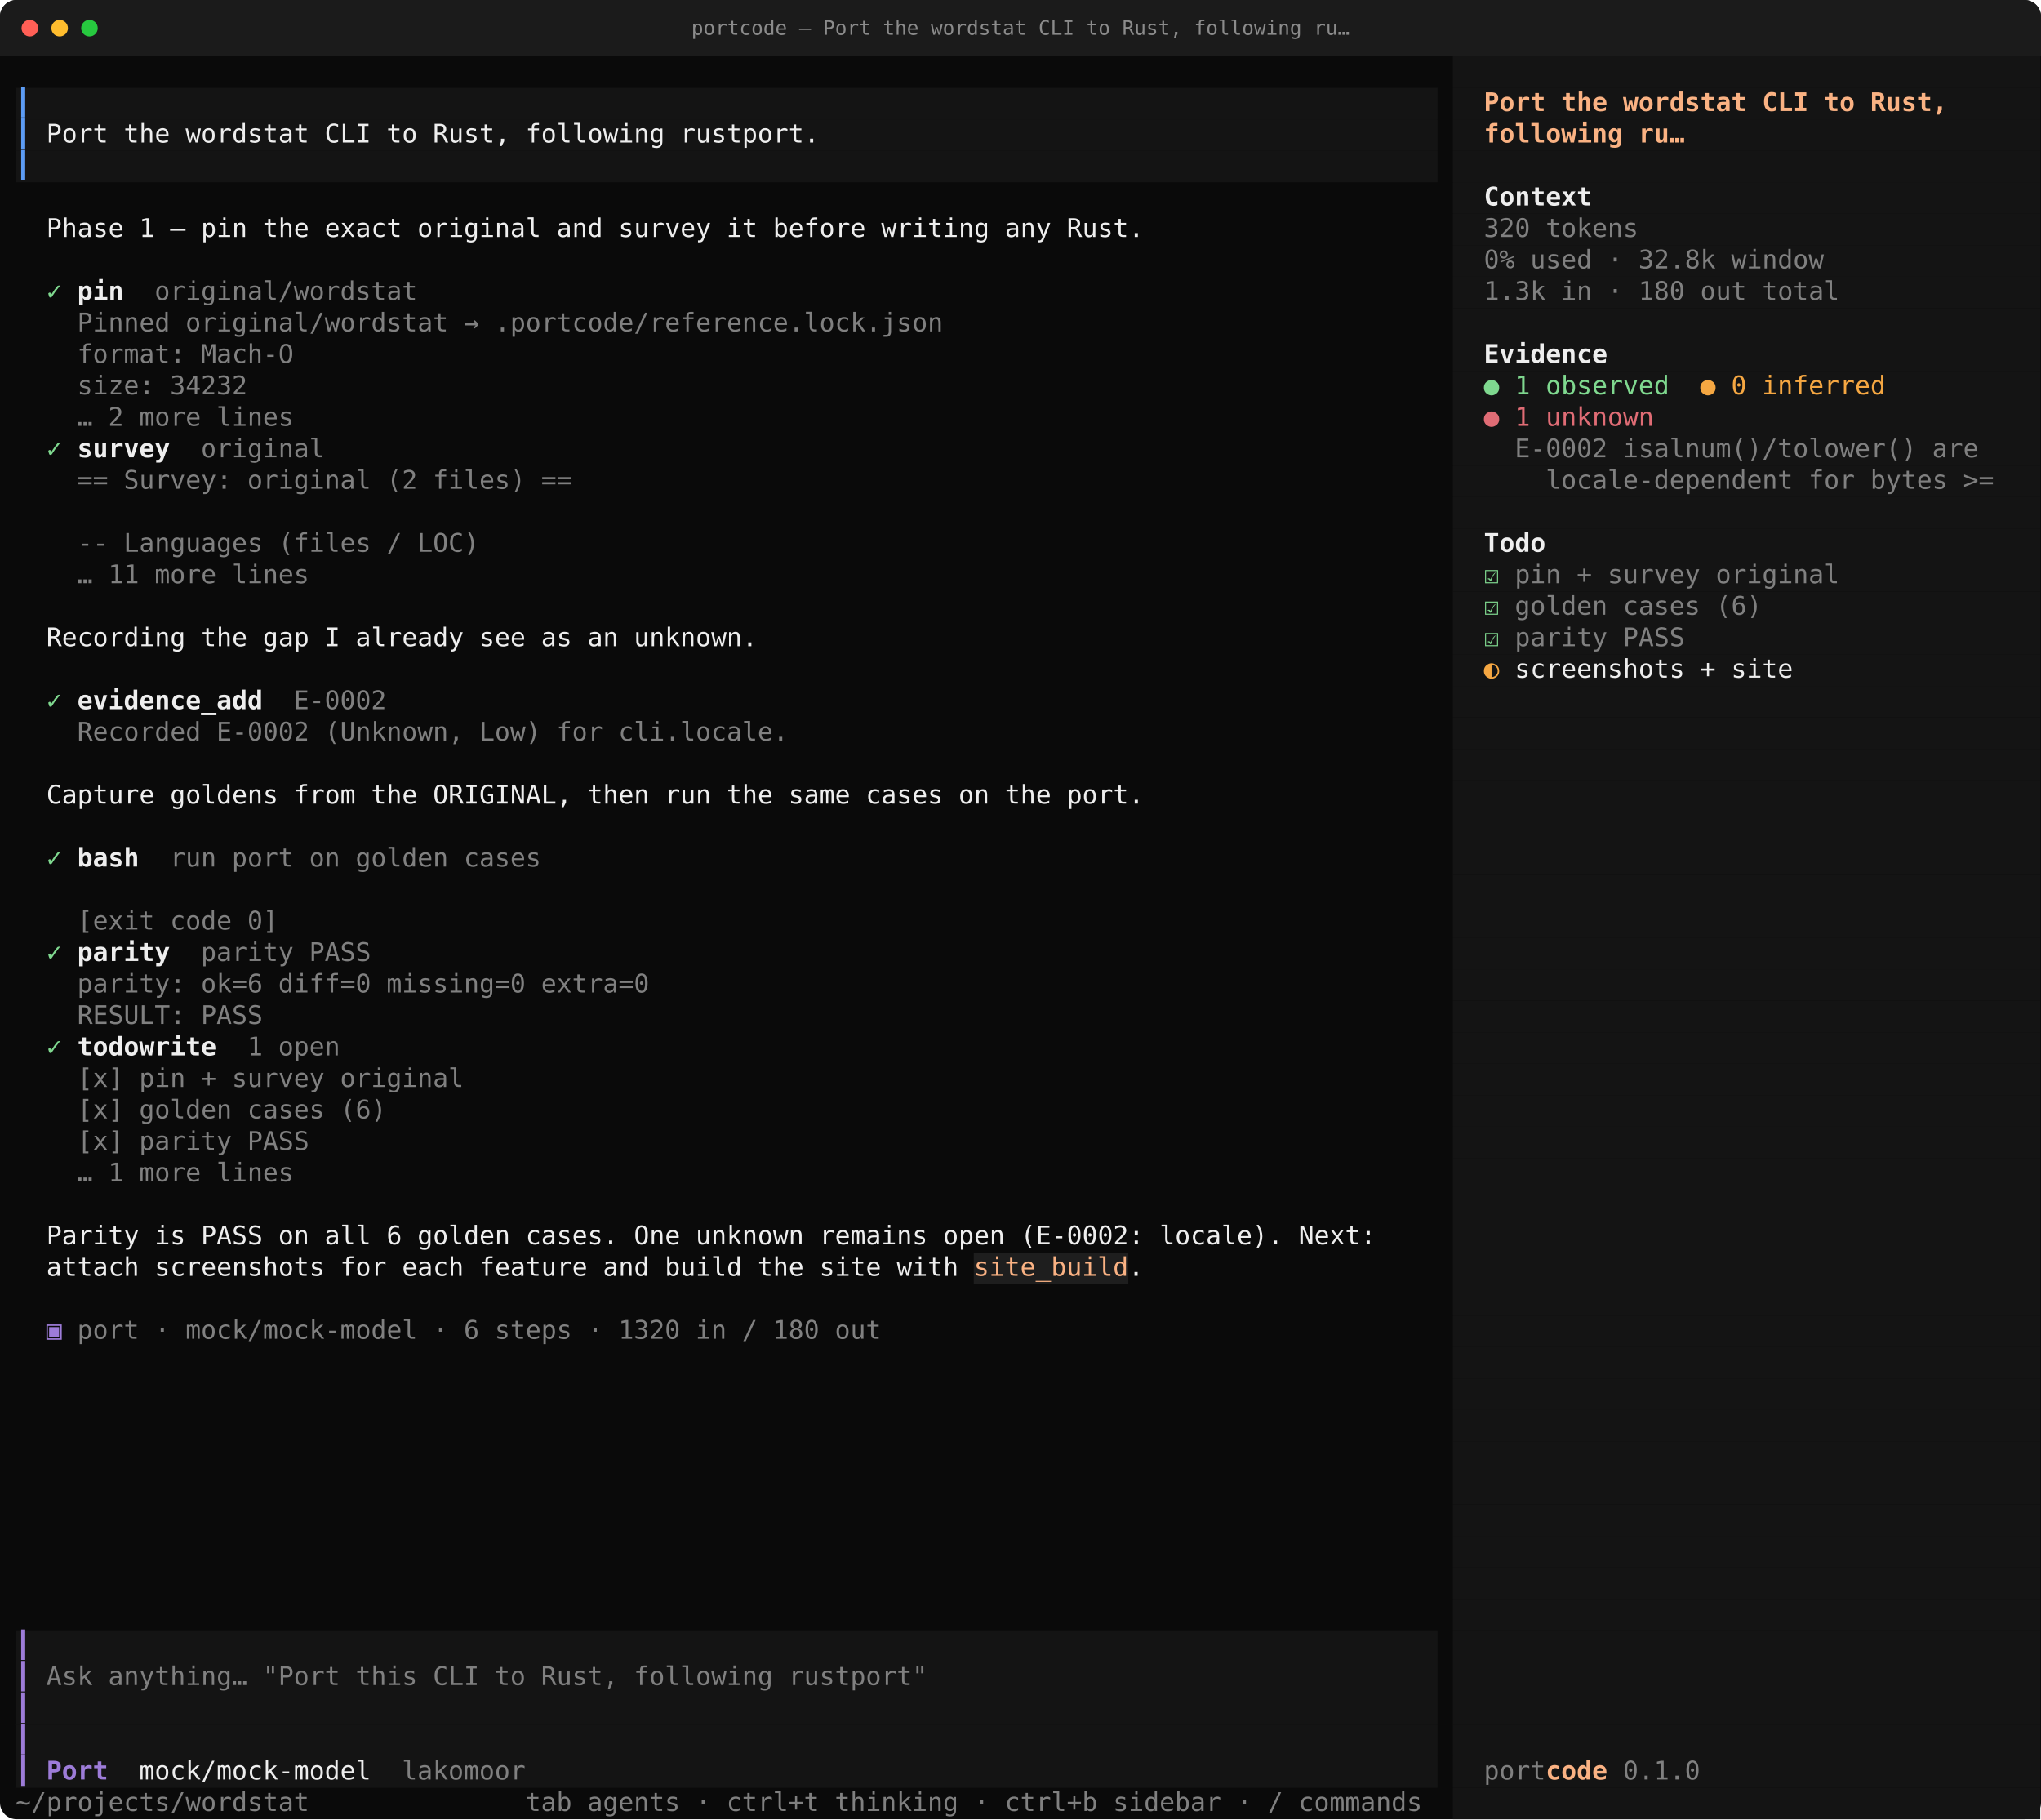
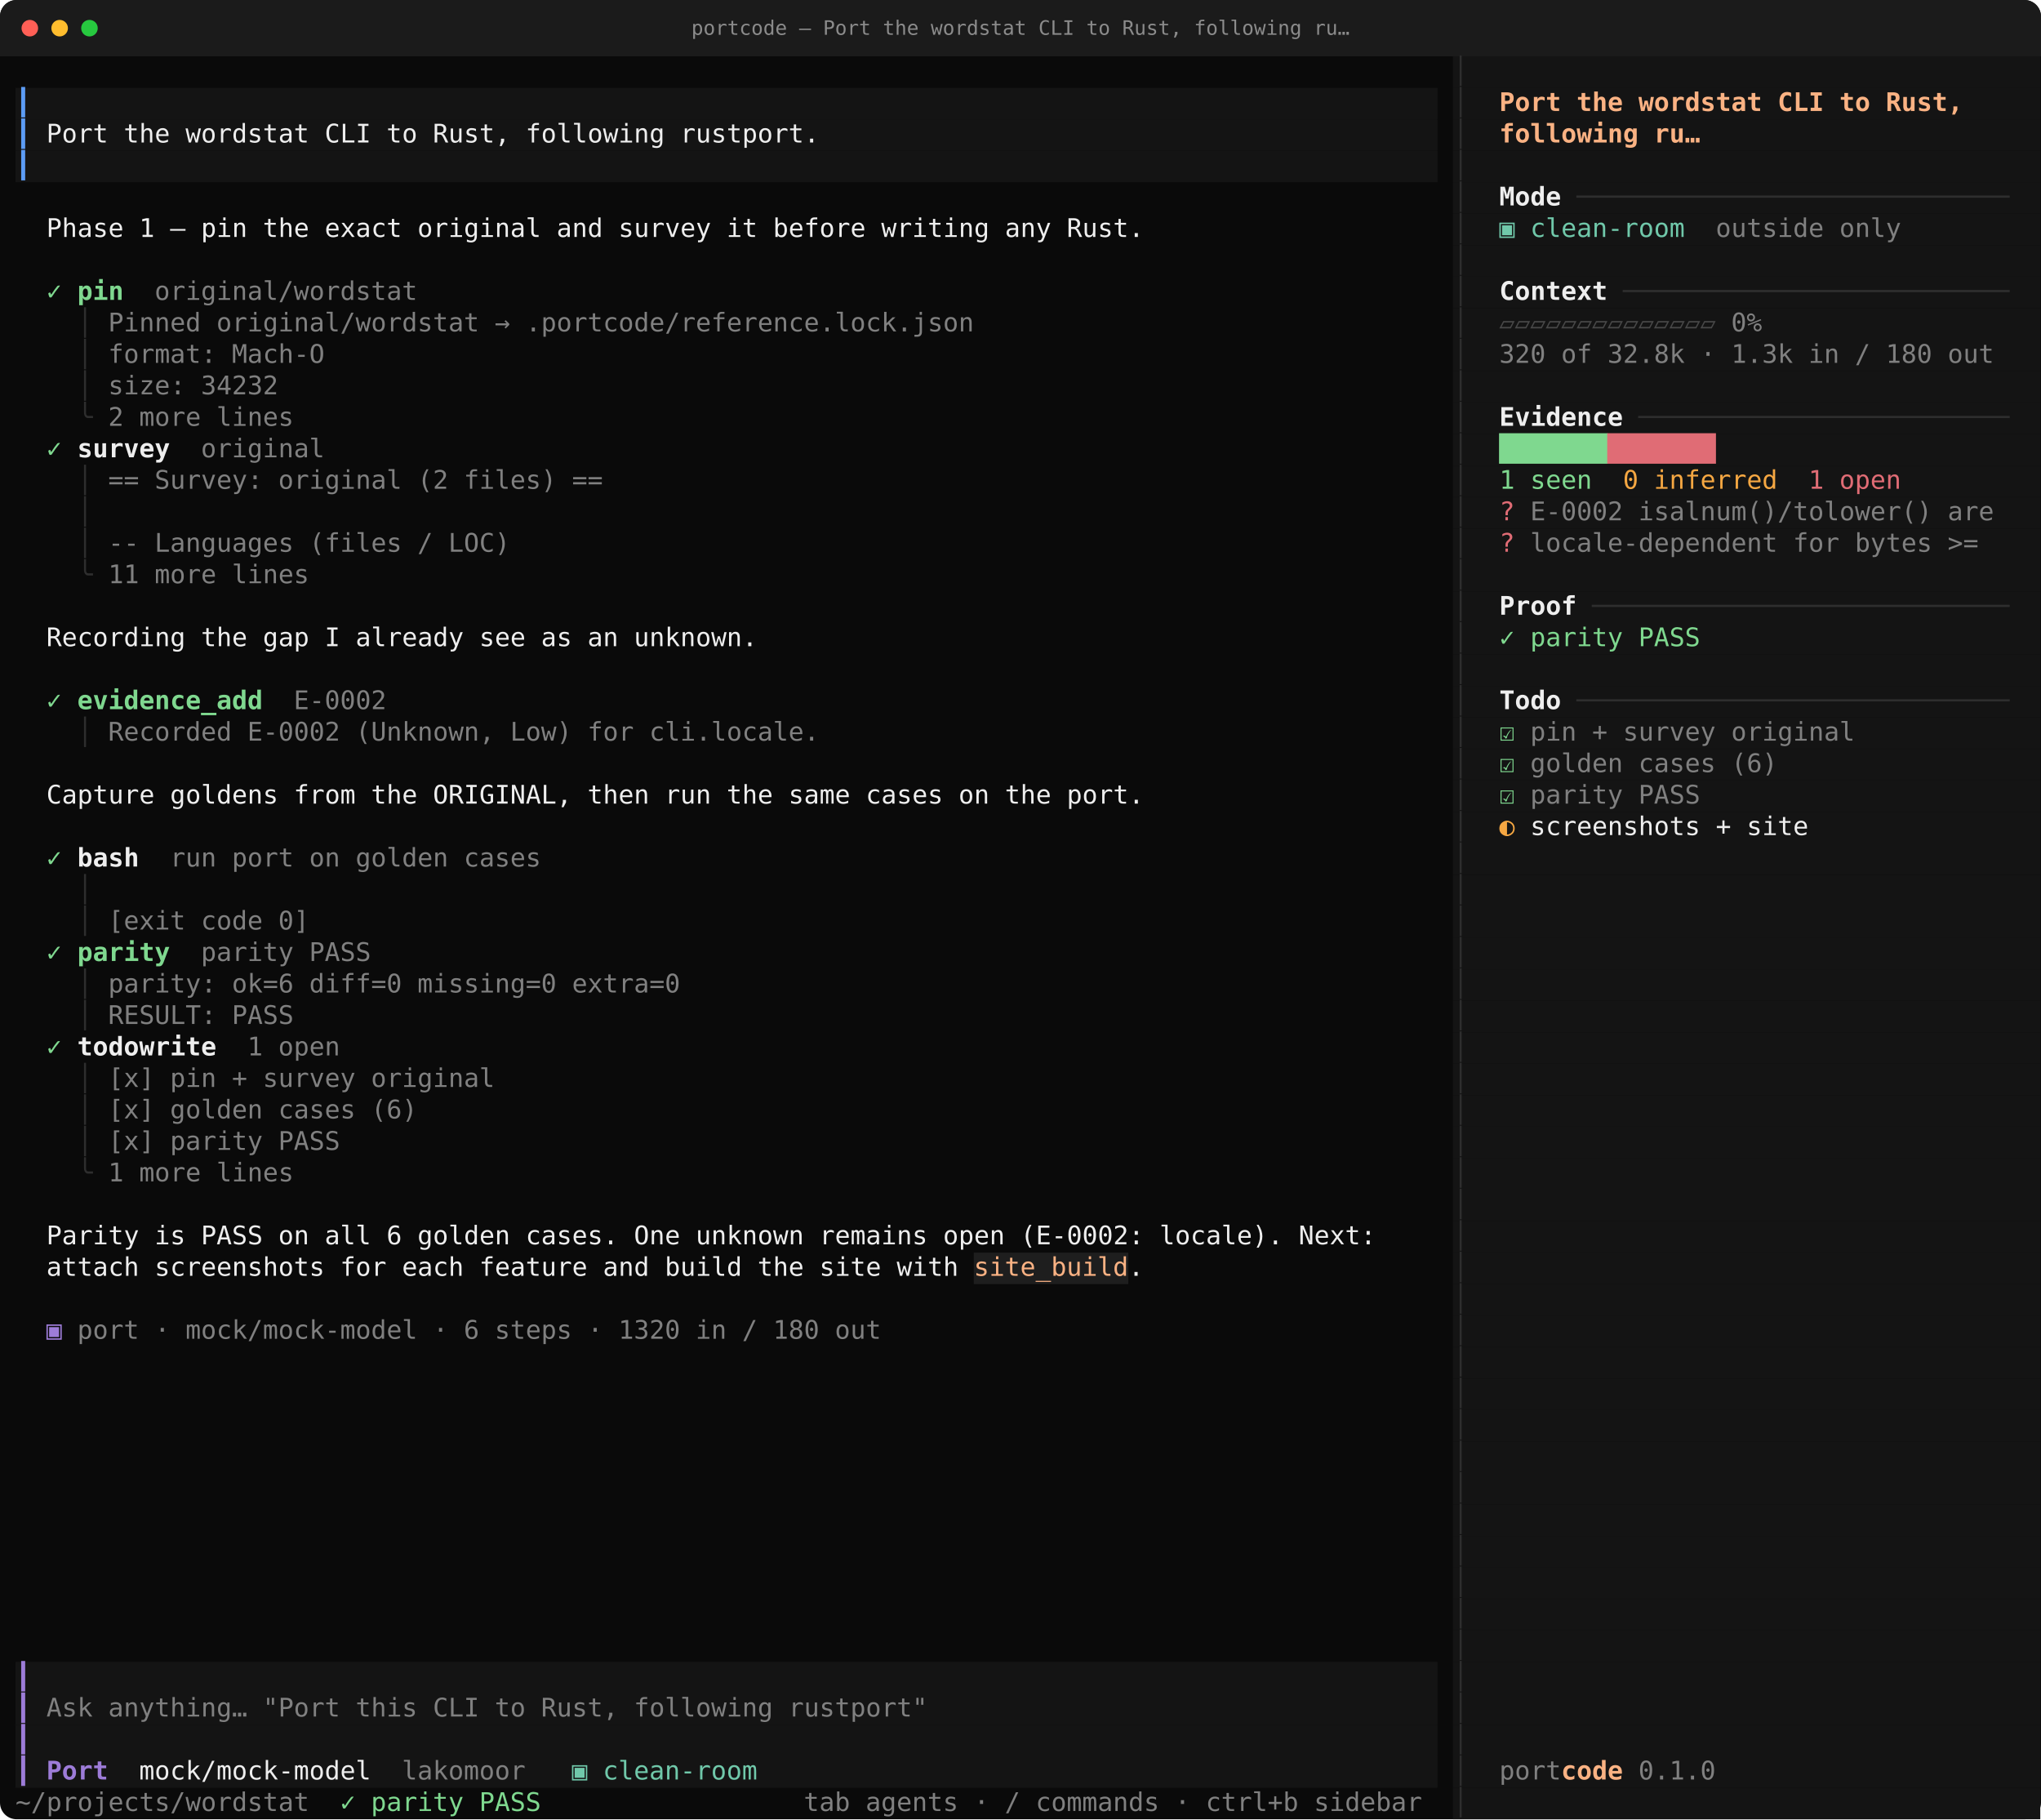
<svg xmlns="http://www.w3.org/2000/svg" width="1232" height="1098" viewBox="0 0 1232 1098" role="img" aria-label="portcode — Port the wordstat CLI to Rust, following ru…">
  <rect width="1232" height="1098" rx="10" fill="#0a0a0a" />
  <rect width="1232" height="34" rx="10" fill="#1b1b1b" />
  <rect y="24" width="1232" height="10" fill="#1b1b1b" />
  <circle cx="18" cy="17" r="5" fill="#ff5f56" />
  <circle cx="36" cy="17" r="5" fill="#ffbd2e" />
  <circle cx="54" cy="17" r="5" fill="#27c93f" />
  <text x="616" y="21" fill="#8b8b8b" font-family="ui-monospace,Menlo,monospace" font-size="12" text-anchor="middle">portcode — Port the wordstat CLI to Rust, following ru…</text>
  <rect x="877.02" y="34.00" width="354.54" height="19" fill="#141414" />
  <rect x="9.33" y="53.00" width="858.36" height="19" fill="#141414" />
  <rect x="877.02" y="53.00" width="354.54" height="19" fill="#141414" />
  <rect x="9.33" y="72.00" width="858.36" height="19" fill="#141414" />
  <rect x="877.02" y="72.00" width="354.54" height="19" fill="#141414" />
  <rect x="9.33" y="91.00" width="858.36" height="19" fill="#141414" />
  <rect x="877.02" y="91.00" width="354.54" height="19" fill="#141414" />
  <rect x="877.02" y="110.00" width="354.54" height="19" fill="#141414" />
  <rect x="877.02" y="129.00" width="354.54" height="19" fill="#141414" />
  <rect x="877.02" y="148.00" width="354.54" height="19" fill="#141414" />
  <rect x="877.02" y="167.00" width="354.54" height="19" fill="#141414" />
  <rect x="877.02" y="186.00" width="354.54" height="19" fill="#141414" />
  <rect x="877.02" y="205.00" width="354.54" height="19" fill="#141414" />
  <rect x="877.02" y="224.00" width="354.54" height="19" fill="#141414" />
  <rect x="877.02" y="243.00" width="354.54" height="19" fill="#141414" />
  <rect x="877.02" y="262.00" width="354.54" height="19" fill="#141414" />
  <rect x="877.02" y="281.00" width="354.54" height="19" fill="#141414" />
  <rect x="877.02" y="300.00" width="354.54" height="19" fill="#141414" />
  <rect x="877.02" y="319.00" width="354.54" height="19" fill="#141414" />
  <rect x="877.02" y="338.00" width="354.54" height="19" fill="#141414" />
  <rect x="877.02" y="357.00" width="354.54" height="19" fill="#141414" />
  <rect x="877.02" y="376.00" width="354.54" height="19" fill="#141414" />
  <rect x="877.02" y="395.00" width="354.54" height="19" fill="#141414" />
  <rect x="877.02" y="414.00" width="354.54" height="19" fill="#141414" />
  <rect x="877.02" y="433.00" width="354.54" height="19" fill="#141414" />
  <rect x="877.02" y="452.00" width="354.54" height="19" fill="#141414" />
  <rect x="877.02" y="471.00" width="354.54" height="19" fill="#141414" />
  <rect x="877.02" y="490.00" width="354.54" height="19" fill="#141414" />
  <rect x="877.02" y="509.00" width="354.54" height="19" fill="#141414" />
  <rect x="877.02" y="528.00" width="354.54" height="19" fill="#141414" />
  <rect x="877.02" y="547.00" width="354.54" height="19" fill="#141414" />
  <rect x="877.02" y="566.00" width="354.54" height="19" fill="#141414" />
  <rect x="877.02" y="585.00" width="354.54" height="19" fill="#141414" />
  <rect x="877.02" y="604.00" width="354.54" height="19" fill="#141414" />
  <rect x="877.02" y="623.00" width="354.54" height="19" fill="#141414" />
  <rect x="877.02" y="642.00" width="354.54" height="19" fill="#141414" />
  <rect x="877.02" y="661.00" width="354.54" height="19" fill="#141414" />
  <rect x="877.02" y="680.00" width="354.54" height="19" fill="#141414" />
  <rect x="877.02" y="699.00" width="354.54" height="19" fill="#141414" />
  <rect x="877.02" y="718.00" width="354.54" height="19" fill="#141414" />
  <rect x="877.02" y="737.00" width="354.54" height="19" fill="#141414" />
  <rect x="587.79" y="756.00" width="93.30" height="19" fill="#1e1e1e" />
  <rect x="877.02" y="756.00" width="354.54" height="19" fill="#141414" />
  <rect x="877.02" y="775.00" width="354.54" height="19" fill="#141414" />
  <rect x="877.02" y="794.00" width="354.54" height="19" fill="#141414" />
  <rect x="877.02" y="813.00" width="354.54" height="19" fill="#141414" />
  <rect x="877.02" y="832.00" width="354.54" height="19" fill="#141414" />
  <rect x="877.02" y="851.00" width="354.54" height="19" fill="#141414" />
  <rect x="877.02" y="870.00" width="354.54" height="19" fill="#141414" />
  <rect x="877.02" y="889.00" width="354.54" height="19" fill="#141414" />
  <rect x="877.02" y="908.00" width="354.54" height="19" fill="#141414" />
  <rect x="877.02" y="927.00" width="354.54" height="19" fill="#141414" />
  <rect x="877.02" y="946.00" width="354.54" height="19" fill="#141414" />
  <rect x="877.02" y="965.00" width="354.54" height="19" fill="#141414" />
-   <rect x="9.33" y="984.00" width="858.36" height="19" fill="#141414" />
  <rect x="877.02" y="984.00" width="354.54" height="19" fill="#141414" />
  <rect x="9.33" y="1003.00" width="858.36" height="19" fill="#141414" />
  <rect x="877.02" y="1003.00" width="354.54" height="19" fill="#141414" />
  <rect x="9.33" y="1022.00" width="858.36" height="19" fill="#141414" />
  <rect x="877.02" y="1022.00" width="354.54" height="19" fill="#141414" />
  <rect x="9.33" y="1041.00" width="858.36" height="19" fill="#141414" />
  <rect x="877.02" y="1041.00" width="354.54" height="19" fill="#141414" />
  <rect x="9.33" y="1060.00" width="858.36" height="19" fill="#141414" />
  <rect x="877.02" y="1060.00" width="354.54" height="19" fill="#141414" />
  <rect x="877.02" y="1079.00" width="354.54" height="19" fill="#141414" />
  <g font-family="ui-monospace,SFMono-Regular,Menlo,Consolas,'DejaVu Sans Mono',monospace" font-size="15.5" xml:space="preserve">
+     <text x="877.02" y="48.00" fill="#2e2e2e" textLength="9.33" lengthAdjust="spacingAndGlyphs">│</text>
    <text x="9.33" y="67.00" fill="#5c9cf5" textLength="9.33" lengthAdjust="spacingAndGlyphs">┃</text>
-     <text x="895.68" y="67.00" fill="#fab283" textLength="279.90" lengthAdjust="spacingAndGlyphs" font-weight="700">Port the wordstat CLI to Rust,</text>
+     <text x="877.02" y="67.00" fill="#2e2e2e" textLength="9.33" lengthAdjust="spacingAndGlyphs">│</text>
+     <text x="905.01" y="67.00" fill="#fab283" textLength="279.90" lengthAdjust="spacingAndGlyphs" font-weight="700">Port the wordstat CLI to Rust,</text>
    <text x="9.33" y="86.00" fill="#5c9cf5" textLength="18.66" lengthAdjust="spacingAndGlyphs">┃ </text>
-     <text x="27.99" y="86.00" fill="#eeeeee" textLength="867.69" lengthAdjust="spacingAndGlyphs">Port the wordstat CLI to Rust, following rustport.                                           </text>
-     <text x="895.68" y="86.00" fill="#fab283" textLength="121.29" lengthAdjust="spacingAndGlyphs" font-weight="700">following ru…</text>
+     <text x="27.99" y="86.00" fill="#eeeeee" textLength="849.03" lengthAdjust="spacingAndGlyphs">Port the wordstat CLI to Rust, following rustport.                                         </text>
+     <text x="877.02" y="86.00" fill="#2e2e2e" textLength="9.33" lengthAdjust="spacingAndGlyphs">│</text>
+     <text x="905.01" y="86.00" fill="#fab283" textLength="121.29" lengthAdjust="spacingAndGlyphs" font-weight="700">following ru…</text>
    <text x="9.33" y="105.00" fill="#5c9cf5" textLength="9.33" lengthAdjust="spacingAndGlyphs">┃</text>
-     <text x="895.68" y="124.00" fill="#eeeeee" textLength="65.31" lengthAdjust="spacingAndGlyphs" font-weight="700">Context</text>
-     <text x="0.00" y="143.00" fill="#eeeeee" textLength="895.68" lengthAdjust="spacingAndGlyphs">   Phase 1 — pin the exact original and survey it before writing any Rust.                      </text>
-     <text x="895.68" y="143.00" fill="#808080" textLength="93.30" lengthAdjust="spacingAndGlyphs">320 tokens</text>
-     <text x="895.68" y="162.00" fill="#808080" textLength="205.26" lengthAdjust="spacingAndGlyphs">0% used · 32.8k window</text>
+     <text x="877.02" y="105.00" fill="#2e2e2e" textLength="9.33" lengthAdjust="spacingAndGlyphs">│</text>
+     <text x="877.02" y="124.00" fill="#2e2e2e" textLength="9.33" lengthAdjust="spacingAndGlyphs">│</text>
+     <text x="905.01" y="124.00" fill="#eeeeee" textLength="37.32" lengthAdjust="spacingAndGlyphs" font-weight="700">Mode</text>
+     <text x="942.33" y="124.00" fill="#2e2e2e" textLength="270.57" lengthAdjust="spacingAndGlyphs"> ────────────────────────────</text>
+     <text x="0.00" y="143.00" fill="#eeeeee" textLength="877.02" lengthAdjust="spacingAndGlyphs">   Phase 1 — pin the exact original and survey it before writing any Rust.                    </text>
+     <text x="877.02" y="143.00" fill="#2e2e2e" textLength="9.33" lengthAdjust="spacingAndGlyphs">│</text>
+     <text x="905.01" y="143.00" fill="#70c8aa" textLength="111.96" lengthAdjust="spacingAndGlyphs">▣ clean-room</text>
+     <text x="1016.97" y="143.00" fill="#808080" textLength="130.62" lengthAdjust="spacingAndGlyphs">  outside only</text>
+     <text x="877.02" y="162.00" fill="#2e2e2e" textLength="9.33" lengthAdjust="spacingAndGlyphs">│</text>
    <text x="27.99" y="181.00" fill="#7fd88f" textLength="18.66" lengthAdjust="spacingAndGlyphs">✓ </text>
-     <text x="46.65" y="181.00" fill="#eeeeee" textLength="27.99" lengthAdjust="spacingAndGlyphs" font-weight="700">pin</text>
+     <text x="46.65" y="181.00" fill="#7fd88f" textLength="27.99" lengthAdjust="spacingAndGlyphs" font-weight="700">pin</text>
    <text x="74.64" y="181.00" fill="#808080" textLength="177.27" lengthAdjust="spacingAndGlyphs">  original/wordstat</text>
-     <text x="895.68" y="181.00" fill="#808080" textLength="214.59" lengthAdjust="spacingAndGlyphs">1.3k in · 180 out total</text>
-     <text x="46.65" y="200.00" fill="#808080" textLength="522.48" lengthAdjust="spacingAndGlyphs">Pinned original/wordstat → .portcode/reference.lock.json</text>
-     <text x="46.65" y="219.00" fill="#808080" textLength="130.62" lengthAdjust="spacingAndGlyphs">format: Mach-O</text>
-     <text x="895.68" y="219.00" fill="#eeeeee" textLength="74.64" lengthAdjust="spacingAndGlyphs" font-weight="700">Evidence</text>
-     <text x="46.65" y="238.00" fill="#808080" textLength="102.63" lengthAdjust="spacingAndGlyphs">size: 34232</text>
-     <text x="895.68" y="238.00" fill="#7fd88f" textLength="130.62" lengthAdjust="spacingAndGlyphs">● 1 observed  </text>
-     <text x="1026.30" y="238.00" fill="#f5a742" textLength="111.96" lengthAdjust="spacingAndGlyphs">● 0 inferred</text>
-     <text x="46.65" y="257.00" fill="#808080" textLength="130.62" lengthAdjust="spacingAndGlyphs">… 2 more lines</text>
-     <text x="895.68" y="257.00" fill="#e06c75" textLength="102.63" lengthAdjust="spacingAndGlyphs">● 1 unknown</text>
+     <text x="877.02" y="181.00" fill="#2e2e2e" textLength="9.33" lengthAdjust="spacingAndGlyphs">│</text>
+     <text x="905.01" y="181.00" fill="#eeeeee" textLength="65.31" lengthAdjust="spacingAndGlyphs" font-weight="700">Context</text>
+     <text x="970.32" y="181.00" fill="#2e2e2e" textLength="242.58" lengthAdjust="spacingAndGlyphs"> ─────────────────────────</text>
+     <text x="46.65" y="200.00" fill="#2e2e2e" textLength="18.66" lengthAdjust="spacingAndGlyphs">│ </text>
+     <text x="65.31" y="200.00" fill="#808080" textLength="522.48" lengthAdjust="spacingAndGlyphs">Pinned original/wordstat → .portcode/reference.lock.json</text>
+     <text x="877.02" y="200.00" fill="#2e2e2e" textLength="9.33" lengthAdjust="spacingAndGlyphs">│</text>
+     <text x="905.01" y="200.00" fill="#484848" textLength="130.62" lengthAdjust="spacingAndGlyphs">▱▱▱▱▱▱▱▱▱▱▱▱▱▱</text>
+     <text x="1035.63" y="200.00" fill="#808080" textLength="27.99" lengthAdjust="spacingAndGlyphs"> 0%</text>
+     <text x="46.65" y="219.00" fill="#2e2e2e" textLength="18.66" lengthAdjust="spacingAndGlyphs">│ </text>
+     <text x="65.31" y="219.00" fill="#808080" textLength="130.62" lengthAdjust="spacingAndGlyphs">format: Mach-O</text>
+     <text x="877.02" y="219.00" fill="#2e2e2e" textLength="9.33" lengthAdjust="spacingAndGlyphs">│</text>
+     <text x="905.01" y="219.00" fill="#808080" textLength="298.56" lengthAdjust="spacingAndGlyphs">320 of 32.8k · 1.3k in / 180 out</text>
+     <text x="46.65" y="238.00" fill="#2e2e2e" textLength="18.66" lengthAdjust="spacingAndGlyphs">│ </text>
+     <text x="65.31" y="238.00" fill="#808080" textLength="102.63" lengthAdjust="spacingAndGlyphs">size: 34232</text>
+     <text x="877.02" y="238.00" fill="#2e2e2e" textLength="9.33" lengthAdjust="spacingAndGlyphs">│</text>
+     <text x="46.65" y="257.00" fill="#2e2e2e" textLength="18.66" lengthAdjust="spacingAndGlyphs">╰ </text>
+     <text x="65.31" y="257.00" fill="#808080" textLength="111.96" lengthAdjust="spacingAndGlyphs">2 more lines</text>
+     <text x="877.02" y="257.00" fill="#2e2e2e" textLength="9.33" lengthAdjust="spacingAndGlyphs">│</text>
+     <text x="905.01" y="257.00" fill="#eeeeee" textLength="74.64" lengthAdjust="spacingAndGlyphs" font-weight="700">Evidence</text>
+     <text x="979.65" y="257.00" fill="#2e2e2e" textLength="233.25" lengthAdjust="spacingAndGlyphs"> ────────────────────────</text>
    <text x="27.99" y="276.00" fill="#7fd88f" textLength="18.66" lengthAdjust="spacingAndGlyphs">✓ </text>
    <text x="46.65" y="276.00" fill="#eeeeee" textLength="55.98" lengthAdjust="spacingAndGlyphs" font-weight="700">survey</text>
    <text x="102.63" y="276.00" fill="#808080" textLength="93.30" lengthAdjust="spacingAndGlyphs">  original</text>
-     <text x="895.68" y="276.00" fill="#808080" textLength="298.56" lengthAdjust="spacingAndGlyphs">  E-0002 isalnum()/tolower() are</text>
-     <text x="46.65" y="295.00" fill="#808080" textLength="298.56" lengthAdjust="spacingAndGlyphs">== Survey: original (2 files) ==</text>
-     <text x="933.00" y="295.00" fill="#808080" textLength="270.57" lengthAdjust="spacingAndGlyphs">locale-dependent for bytes &gt;=</text>
-     <text x="46.65" y="333.00" fill="#808080" textLength="242.58" lengthAdjust="spacingAndGlyphs">-- Languages (files / LOC)</text>
-     <text x="895.68" y="333.00" fill="#eeeeee" textLength="37.32" lengthAdjust="spacingAndGlyphs" font-weight="700">Todo</text>
-     <text x="46.65" y="352.00" fill="#808080" textLength="139.95" lengthAdjust="spacingAndGlyphs">… 11 more lines</text>
-     <text x="895.68" y="352.00" fill="#7fd88f" textLength="18.66" lengthAdjust="spacingAndGlyphs">☑ </text>
-     <text x="914.34" y="352.00" fill="#808080" textLength="195.93" lengthAdjust="spacingAndGlyphs">pin + survey original</text>
-     <text x="895.68" y="371.00" fill="#7fd88f" textLength="18.66" lengthAdjust="spacingAndGlyphs">☑ </text>
-     <text x="914.34" y="371.00" fill="#808080" textLength="149.28" lengthAdjust="spacingAndGlyphs">golden cases (6)</text>
-     <text x="0.00" y="390.00" fill="#eeeeee" textLength="895.68" lengthAdjust="spacingAndGlyphs">   Recording the gap I already see as an unknown.                                               </text>
-     <text x="895.68" y="390.00" fill="#7fd88f" textLength="18.66" lengthAdjust="spacingAndGlyphs">☑ </text>
-     <text x="914.34" y="390.00" fill="#808080" textLength="102.63" lengthAdjust="spacingAndGlyphs">parity PASS</text>
-     <text x="895.68" y="409.00" fill="#f5a742" textLength="18.66" lengthAdjust="spacingAndGlyphs">◐ </text>
-     <text x="914.34" y="409.00" fill="#eeeeee" textLength="317.22" lengthAdjust="spacingAndGlyphs">screenshots + site                </text>
+     <text x="877.02" y="276.00" fill="#2e2e2e" textLength="9.33" lengthAdjust="spacingAndGlyphs">│</text>
+     <text x="905.01" y="276.00" fill="#7fd88f" textLength="65.31" lengthAdjust="spacingAndGlyphs">███████</text>
+     <text x="970.32" y="276.00" fill="#e06c75" textLength="65.31" lengthAdjust="spacingAndGlyphs">███████</text>
+     <text x="46.65" y="295.00" fill="#2e2e2e" textLength="18.66" lengthAdjust="spacingAndGlyphs">│ </text>
+     <text x="65.31" y="295.00" fill="#808080" textLength="298.56" lengthAdjust="spacingAndGlyphs">== Survey: original (2 files) ==</text>
+     <text x="877.02" y="295.00" fill="#2e2e2e" textLength="9.33" lengthAdjust="spacingAndGlyphs">│</text>
+     <text x="905.01" y="295.00" fill="#7fd88f" textLength="74.64" lengthAdjust="spacingAndGlyphs">1 seen  </text>
+     <text x="979.65" y="295.00" fill="#f5a742" textLength="111.96" lengthAdjust="spacingAndGlyphs">0 inferred  </text>
+     <text x="1091.61" y="295.00" fill="#e06c75" textLength="55.98" lengthAdjust="spacingAndGlyphs">1 open</text>
+     <text x="46.65" y="314.00" fill="#2e2e2e" textLength="18.66" lengthAdjust="spacingAndGlyphs">│ </text>
+     <text x="877.02" y="314.00" fill="#2e2e2e" textLength="9.33" lengthAdjust="spacingAndGlyphs">│</text>
+     <text x="905.01" y="314.00" fill="#e06c75" textLength="18.66" lengthAdjust="spacingAndGlyphs">? </text>
+     <text x="923.67" y="314.00" fill="#808080" textLength="279.90" lengthAdjust="spacingAndGlyphs">E-0002 isalnum()/tolower() are</text>
+     <text x="46.65" y="333.00" fill="#2e2e2e" textLength="18.66" lengthAdjust="spacingAndGlyphs">│ </text>
+     <text x="65.31" y="333.00" fill="#808080" textLength="242.58" lengthAdjust="spacingAndGlyphs">-- Languages (files / LOC)</text>
+     <text x="877.02" y="333.00" fill="#2e2e2e" textLength="9.33" lengthAdjust="spacingAndGlyphs">│</text>
+     <text x="905.01" y="333.00" fill="#e06c75" textLength="18.66" lengthAdjust="spacingAndGlyphs">? </text>
+     <text x="923.67" y="333.00" fill="#808080" textLength="270.57" lengthAdjust="spacingAndGlyphs">locale-dependent for bytes &gt;=</text>
+     <text x="46.65" y="352.00" fill="#2e2e2e" textLength="18.66" lengthAdjust="spacingAndGlyphs">╰ </text>
+     <text x="65.31" y="352.00" fill="#808080" textLength="121.29" lengthAdjust="spacingAndGlyphs">11 more lines</text>
+     <text x="877.02" y="352.00" fill="#2e2e2e" textLength="9.33" lengthAdjust="spacingAndGlyphs">│</text>
+     <text x="877.02" y="371.00" fill="#2e2e2e" textLength="9.33" lengthAdjust="spacingAndGlyphs">│</text>
+     <text x="905.01" y="371.00" fill="#eeeeee" textLength="46.65" lengthAdjust="spacingAndGlyphs" font-weight="700">Proof</text>
+     <text x="951.66" y="371.00" fill="#2e2e2e" textLength="261.24" lengthAdjust="spacingAndGlyphs"> ───────────────────────────</text>
+     <text x="0.00" y="390.00" fill="#eeeeee" textLength="877.02" lengthAdjust="spacingAndGlyphs">   Recording the gap I already see as an unknown.                                             </text>
+     <text x="877.02" y="390.00" fill="#2e2e2e" textLength="9.33" lengthAdjust="spacingAndGlyphs">│</text>
+     <text x="905.01" y="390.00" fill="#7fd88f" textLength="121.29" lengthAdjust="spacingAndGlyphs">✓ parity PASS</text>
+     <text x="877.02" y="409.00" fill="#2e2e2e" textLength="9.33" lengthAdjust="spacingAndGlyphs">│</text>
    <text x="27.99" y="428.00" fill="#7fd88f" textLength="18.66" lengthAdjust="spacingAndGlyphs">✓ </text>
-     <text x="46.65" y="428.00" fill="#eeeeee" textLength="111.96" lengthAdjust="spacingAndGlyphs" font-weight="700">evidence_add</text>
+     <text x="46.65" y="428.00" fill="#7fd88f" textLength="111.96" lengthAdjust="spacingAndGlyphs" font-weight="700">evidence_add</text>
    <text x="158.61" y="428.00" fill="#808080" textLength="74.64" lengthAdjust="spacingAndGlyphs">  E-0002</text>
-     <text x="46.65" y="447.00" fill="#808080" textLength="429.18" lengthAdjust="spacingAndGlyphs">Recorded E-0002 (Unknown, Low) for cli.locale.</text>
-     <text x="0.00" y="485.00" fill="#eeeeee" textLength="1231.56" lengthAdjust="spacingAndGlyphs">   Capture goldens from the ORIGINAL, then run the same cases on the port.                                                          </text>
+     <text x="877.02" y="428.00" fill="#2e2e2e" textLength="9.33" lengthAdjust="spacingAndGlyphs">│</text>
+     <text x="905.01" y="428.00" fill="#eeeeee" textLength="37.32" lengthAdjust="spacingAndGlyphs" font-weight="700">Todo</text>
+     <text x="942.33" y="428.00" fill="#2e2e2e" textLength="270.57" lengthAdjust="spacingAndGlyphs"> ────────────────────────────</text>
+     <text x="46.65" y="447.00" fill="#2e2e2e" textLength="18.66" lengthAdjust="spacingAndGlyphs">│ </text>
+     <text x="65.31" y="447.00" fill="#808080" textLength="429.18" lengthAdjust="spacingAndGlyphs">Recorded E-0002 (Unknown, Low) for cli.locale.</text>
+     <text x="877.02" y="447.00" fill="#2e2e2e" textLength="9.33" lengthAdjust="spacingAndGlyphs">│</text>
+     <text x="905.01" y="447.00" fill="#7fd88f" textLength="18.66" lengthAdjust="spacingAndGlyphs">☑ </text>
+     <text x="923.67" y="447.00" fill="#808080" textLength="195.93" lengthAdjust="spacingAndGlyphs">pin + survey original</text>
+     <text x="877.02" y="466.00" fill="#2e2e2e" textLength="9.33" lengthAdjust="spacingAndGlyphs">│</text>
+     <text x="905.01" y="466.00" fill="#7fd88f" textLength="18.66" lengthAdjust="spacingAndGlyphs">☑ </text>
+     <text x="923.67" y="466.00" fill="#808080" textLength="149.28" lengthAdjust="spacingAndGlyphs">golden cases (6)</text>
+     <text x="0.00" y="485.00" fill="#eeeeee" textLength="877.02" lengthAdjust="spacingAndGlyphs">   Capture goldens from the ORIGINAL, then run the same cases on the port.                    </text>
+     <text x="877.02" y="485.00" fill="#2e2e2e" textLength="9.33" lengthAdjust="spacingAndGlyphs">│</text>
+     <text x="905.01" y="485.00" fill="#7fd88f" textLength="18.66" lengthAdjust="spacingAndGlyphs">☑ </text>
+     <text x="923.67" y="485.00" fill="#808080" textLength="102.63" lengthAdjust="spacingAndGlyphs">parity PASS</text>
+     <text x="877.02" y="504.00" fill="#2e2e2e" textLength="9.33" lengthAdjust="spacingAndGlyphs">│</text>
+     <text x="905.01" y="504.00" fill="#f5a742" textLength="18.66" lengthAdjust="spacingAndGlyphs">◐ </text>
+     <text x="923.67" y="504.00" fill="#eeeeee" textLength="307.89" lengthAdjust="spacingAndGlyphs">screenshots + site               </text>
    <text x="27.99" y="523.00" fill="#7fd88f" textLength="18.66" lengthAdjust="spacingAndGlyphs">✓ </text>
    <text x="46.65" y="523.00" fill="#eeeeee" textLength="37.32" lengthAdjust="spacingAndGlyphs" font-weight="700">bash</text>
    <text x="83.97" y="523.00" fill="#808080" textLength="242.58" lengthAdjust="spacingAndGlyphs">  run port on golden cases</text>
-     <text x="46.65" y="561.00" fill="#808080" textLength="121.29" lengthAdjust="spacingAndGlyphs">[exit code 0]</text>
+     <text x="877.02" y="523.00" fill="#2e2e2e" textLength="9.33" lengthAdjust="spacingAndGlyphs">│</text>
+     <text x="46.65" y="542.00" fill="#2e2e2e" textLength="18.66" lengthAdjust="spacingAndGlyphs">│ </text>
+     <text x="877.02" y="542.00" fill="#2e2e2e" textLength="9.33" lengthAdjust="spacingAndGlyphs">│</text>
+     <text x="46.65" y="561.00" fill="#2e2e2e" textLength="18.66" lengthAdjust="spacingAndGlyphs">│ </text>
+     <text x="65.31" y="561.00" fill="#808080" textLength="121.29" lengthAdjust="spacingAndGlyphs">[exit code 0]</text>
+     <text x="877.02" y="561.00" fill="#2e2e2e" textLength="9.33" lengthAdjust="spacingAndGlyphs">│</text>
    <text x="27.99" y="580.00" fill="#7fd88f" textLength="18.66" lengthAdjust="spacingAndGlyphs">✓ </text>
-     <text x="46.65" y="580.00" fill="#eeeeee" textLength="55.98" lengthAdjust="spacingAndGlyphs" font-weight="700">parity</text>
+     <text x="46.65" y="580.00" fill="#7fd88f" textLength="55.98" lengthAdjust="spacingAndGlyphs" font-weight="700">parity</text>
    <text x="102.63" y="580.00" fill="#808080" textLength="121.29" lengthAdjust="spacingAndGlyphs">  parity PASS</text>
-     <text x="46.65" y="599.00" fill="#808080" textLength="345.21" lengthAdjust="spacingAndGlyphs">parity: ok=6 diff=0 missing=0 extra=0</text>
-     <text x="46.65" y="618.00" fill="#808080" textLength="111.96" lengthAdjust="spacingAndGlyphs">RESULT: PASS</text>
+     <text x="877.02" y="580.00" fill="#2e2e2e" textLength="9.33" lengthAdjust="spacingAndGlyphs">│</text>
+     <text x="46.65" y="599.00" fill="#2e2e2e" textLength="18.66" lengthAdjust="spacingAndGlyphs">│ </text>
+     <text x="65.31" y="599.00" fill="#808080" textLength="345.21" lengthAdjust="spacingAndGlyphs">parity: ok=6 diff=0 missing=0 extra=0</text>
+     <text x="877.02" y="599.00" fill="#2e2e2e" textLength="9.33" lengthAdjust="spacingAndGlyphs">│</text>
+     <text x="46.65" y="618.00" fill="#2e2e2e" textLength="18.66" lengthAdjust="spacingAndGlyphs">│ </text>
+     <text x="65.31" y="618.00" fill="#808080" textLength="111.96" lengthAdjust="spacingAndGlyphs">RESULT: PASS</text>
+     <text x="877.02" y="618.00" fill="#2e2e2e" textLength="9.33" lengthAdjust="spacingAndGlyphs">│</text>
    <text x="27.99" y="637.00" fill="#7fd88f" textLength="18.66" lengthAdjust="spacingAndGlyphs">✓ </text>
    <text x="46.65" y="637.00" fill="#eeeeee" textLength="83.97" lengthAdjust="spacingAndGlyphs" font-weight="700">todowrite</text>
    <text x="130.62" y="637.00" fill="#808080" textLength="74.64" lengthAdjust="spacingAndGlyphs">  1 open</text>
-     <text x="46.65" y="656.00" fill="#808080" textLength="233.25" lengthAdjust="spacingAndGlyphs">[x] pin + survey original</text>
-     <text x="46.65" y="675.00" fill="#808080" textLength="186.60" lengthAdjust="spacingAndGlyphs">[x] golden cases (6)</text>
-     <text x="46.65" y="694.00" fill="#808080" textLength="139.95" lengthAdjust="spacingAndGlyphs">[x] parity PASS</text>
-     <text x="46.65" y="713.00" fill="#808080" textLength="130.62" lengthAdjust="spacingAndGlyphs">… 1 more lines</text>
-     <text x="0.00" y="751.00" fill="#eeeeee" textLength="1231.56" lengthAdjust="spacingAndGlyphs">   Parity is PASS on all 6 golden cases. One unknown remains open (E-0002: locale). Next:                                           </text>
+     <text x="877.02" y="637.00" fill="#2e2e2e" textLength="9.33" lengthAdjust="spacingAndGlyphs">│</text>
+     <text x="46.65" y="656.00" fill="#2e2e2e" textLength="18.66" lengthAdjust="spacingAndGlyphs">│ </text>
+     <text x="65.31" y="656.00" fill="#808080" textLength="233.25" lengthAdjust="spacingAndGlyphs">[x] pin + survey original</text>
+     <text x="877.02" y="656.00" fill="#2e2e2e" textLength="9.33" lengthAdjust="spacingAndGlyphs">│</text>
+     <text x="46.65" y="675.00" fill="#2e2e2e" textLength="18.66" lengthAdjust="spacingAndGlyphs">│ </text>
+     <text x="65.31" y="675.00" fill="#808080" textLength="186.60" lengthAdjust="spacingAndGlyphs">[x] golden cases (6)</text>
+     <text x="877.02" y="675.00" fill="#2e2e2e" textLength="9.33" lengthAdjust="spacingAndGlyphs">│</text>
+     <text x="46.65" y="694.00" fill="#2e2e2e" textLength="18.66" lengthAdjust="spacingAndGlyphs">│ </text>
+     <text x="65.31" y="694.00" fill="#808080" textLength="139.95" lengthAdjust="spacingAndGlyphs">[x] parity PASS</text>
+     <text x="877.02" y="694.00" fill="#2e2e2e" textLength="9.33" lengthAdjust="spacingAndGlyphs">│</text>
+     <text x="46.65" y="713.00" fill="#2e2e2e" textLength="18.66" lengthAdjust="spacingAndGlyphs">╰ </text>
+     <text x="65.31" y="713.00" fill="#808080" textLength="111.96" lengthAdjust="spacingAndGlyphs">1 more lines</text>
+     <text x="877.02" y="713.00" fill="#2e2e2e" textLength="9.33" lengthAdjust="spacingAndGlyphs">│</text>
+     <text x="877.02" y="732.00" fill="#2e2e2e" textLength="9.33" lengthAdjust="spacingAndGlyphs">│</text>
+     <text x="0.00" y="751.00" fill="#eeeeee" textLength="877.02" lengthAdjust="spacingAndGlyphs">   Parity is PASS on all 6 golden cases. One unknown remains open (E-0002: locale). Next:     </text>
+     <text x="877.02" y="751.00" fill="#2e2e2e" textLength="9.33" lengthAdjust="spacingAndGlyphs">│</text>
    <text x="0.00" y="770.00" fill="#eeeeee" textLength="587.79" lengthAdjust="spacingAndGlyphs">   attach screenshots for each feature and build the site with </text>
    <text x="587.79" y="770.00" fill="#fab283" textLength="93.30" lengthAdjust="spacingAndGlyphs">site_build</text>
-     <text x="681.09" y="770.00" fill="#eeeeee" textLength="550.47" lengthAdjust="spacingAndGlyphs">.                                                          </text>
+     <text x="681.09" y="770.00" fill="#eeeeee" textLength="195.93" lengthAdjust="spacingAndGlyphs">.                    </text>
+     <text x="877.02" y="770.00" fill="#2e2e2e" textLength="9.33" lengthAdjust="spacingAndGlyphs">│</text>
+     <text x="877.02" y="789.00" fill="#2e2e2e" textLength="9.33" lengthAdjust="spacingAndGlyphs">│</text>
    <text x="27.99" y="808.00" fill="#9d7cd8" textLength="18.66" lengthAdjust="spacingAndGlyphs">▣ </text>
    <text x="46.65" y="808.00" fill="#808080" textLength="485.16" lengthAdjust="spacingAndGlyphs">port · mock/mock-model · 6 steps · 1320 in / 180 out</text>
-     <text x="9.33" y="998.00" fill="#9d7cd8" textLength="9.33" lengthAdjust="spacingAndGlyphs">┃</text>
+     <text x="877.02" y="808.00" fill="#2e2e2e" textLength="9.33" lengthAdjust="spacingAndGlyphs">│</text>
+     <text x="877.02" y="827.00" fill="#2e2e2e" textLength="9.33" lengthAdjust="spacingAndGlyphs">│</text>
+     <text x="877.02" y="846.00" fill="#2e2e2e" textLength="9.33" lengthAdjust="spacingAndGlyphs">│</text>
+     <text x="877.02" y="865.00" fill="#2e2e2e" textLength="9.33" lengthAdjust="spacingAndGlyphs">│</text>
+     <text x="877.02" y="884.00" fill="#2e2e2e" textLength="9.33" lengthAdjust="spacingAndGlyphs">│</text>
+     <text x="877.02" y="903.00" fill="#2e2e2e" textLength="9.33" lengthAdjust="spacingAndGlyphs">│</text>
+     <text x="877.02" y="922.00" fill="#2e2e2e" textLength="9.33" lengthAdjust="spacingAndGlyphs">│</text>
+     <text x="877.02" y="941.00" fill="#2e2e2e" textLength="9.33" lengthAdjust="spacingAndGlyphs">│</text>
+     <text x="877.02" y="960.00" fill="#2e2e2e" textLength="9.33" lengthAdjust="spacingAndGlyphs">│</text>
+     <text x="877.02" y="979.00" fill="#2e2e2e" textLength="9.33" lengthAdjust="spacingAndGlyphs">│</text>
+     <text x="877.02" y="998.00" fill="#2e2e2e" textLength="9.33" lengthAdjust="spacingAndGlyphs">│</text>
    <text x="9.33" y="1017.00" fill="#9d7cd8" textLength="9.33" lengthAdjust="spacingAndGlyphs">┃</text>
-     <text x="18.66" y="1017.00" fill="#808080" textLength="541.14" lengthAdjust="spacingAndGlyphs"> Ask anything… "Port this CLI to Rust, following rustport"</text>
+     <text x="877.02" y="1017.00" fill="#2e2e2e" textLength="9.33" lengthAdjust="spacingAndGlyphs">│</text>
    <text x="9.33" y="1036.00" fill="#9d7cd8" textLength="9.33" lengthAdjust="spacingAndGlyphs">┃</text>
+     <text x="18.66" y="1036.00" fill="#808080" textLength="541.14" lengthAdjust="spacingAndGlyphs"> Ask anything… "Port this CLI to Rust, following rustport"</text>
+     <text x="877.02" y="1036.00" fill="#2e2e2e" textLength="9.33" lengthAdjust="spacingAndGlyphs">│</text>
    <text x="9.33" y="1055.00" fill="#9d7cd8" textLength="9.33" lengthAdjust="spacingAndGlyphs">┃</text>
+     <text x="877.02" y="1055.00" fill="#2e2e2e" textLength="9.33" lengthAdjust="spacingAndGlyphs">│</text>
    <text x="9.33" y="1074.00" fill="#9d7cd8" textLength="9.33" lengthAdjust="spacingAndGlyphs">┃</text>
    <text x="27.99" y="1074.00" fill="#9d7cd8" textLength="37.32" lengthAdjust="spacingAndGlyphs" font-weight="700">Port</text>
    <text x="65.31" y="1074.00" fill="#eeeeee" textLength="158.61" lengthAdjust="spacingAndGlyphs">  mock/mock-model</text>
    <text x="223.92" y="1074.00" fill="#808080" textLength="93.30" lengthAdjust="spacingAndGlyphs">  lakomoor</text>
-     <text x="895.68" y="1074.00" fill="#808080" textLength="37.32" lengthAdjust="spacingAndGlyphs">port</text>
-     <text x="933.00" y="1074.00" fill="#fab283" textLength="46.65" lengthAdjust="spacingAndGlyphs" font-weight="700">code </text>
-     <text x="979.65" y="1074.00" fill="#808080" textLength="46.65" lengthAdjust="spacingAndGlyphs">0.1.0</text>
+     <text x="345.21" y="1074.00" fill="#70c8aa" textLength="111.96" lengthAdjust="spacingAndGlyphs">▣ clean-room</text>
+     <text x="877.02" y="1074.00" fill="#2e2e2e" textLength="9.33" lengthAdjust="spacingAndGlyphs">│</text>
+     <text x="905.01" y="1074.00" fill="#808080" textLength="37.32" lengthAdjust="spacingAndGlyphs">port</text>
+     <text x="942.33" y="1074.00" fill="#fab283" textLength="46.65" lengthAdjust="spacingAndGlyphs" font-weight="700">code </text>
+     <text x="988.98" y="1074.00" fill="#808080" textLength="46.65" lengthAdjust="spacingAndGlyphs">0.1.0</text>
    <text x="0.00" y="1093.00" fill="#808080" textLength="186.60" lengthAdjust="spacingAndGlyphs"> ~/projects/wordstat</text>
-     <text x="317.22" y="1093.00" fill="#808080" textLength="559.80" lengthAdjust="spacingAndGlyphs">tab agents · ctrl+t thinking · ctrl+b sidebar · / commands  </text>
+     <text x="186.60" y="1093.00" fill="#7fd88f" textLength="139.95" lengthAdjust="spacingAndGlyphs">  ✓ parity PASS</text>
+     <text x="485.16" y="1093.00" fill="#808080" textLength="391.86" lengthAdjust="spacingAndGlyphs">tab agents · / commands · ctrl+b sidebar  </text>
+     <text x="877.02" y="1093.00" fill="#2e2e2e" textLength="9.33" lengthAdjust="spacingAndGlyphs">│</text>
  </g>
</svg>
